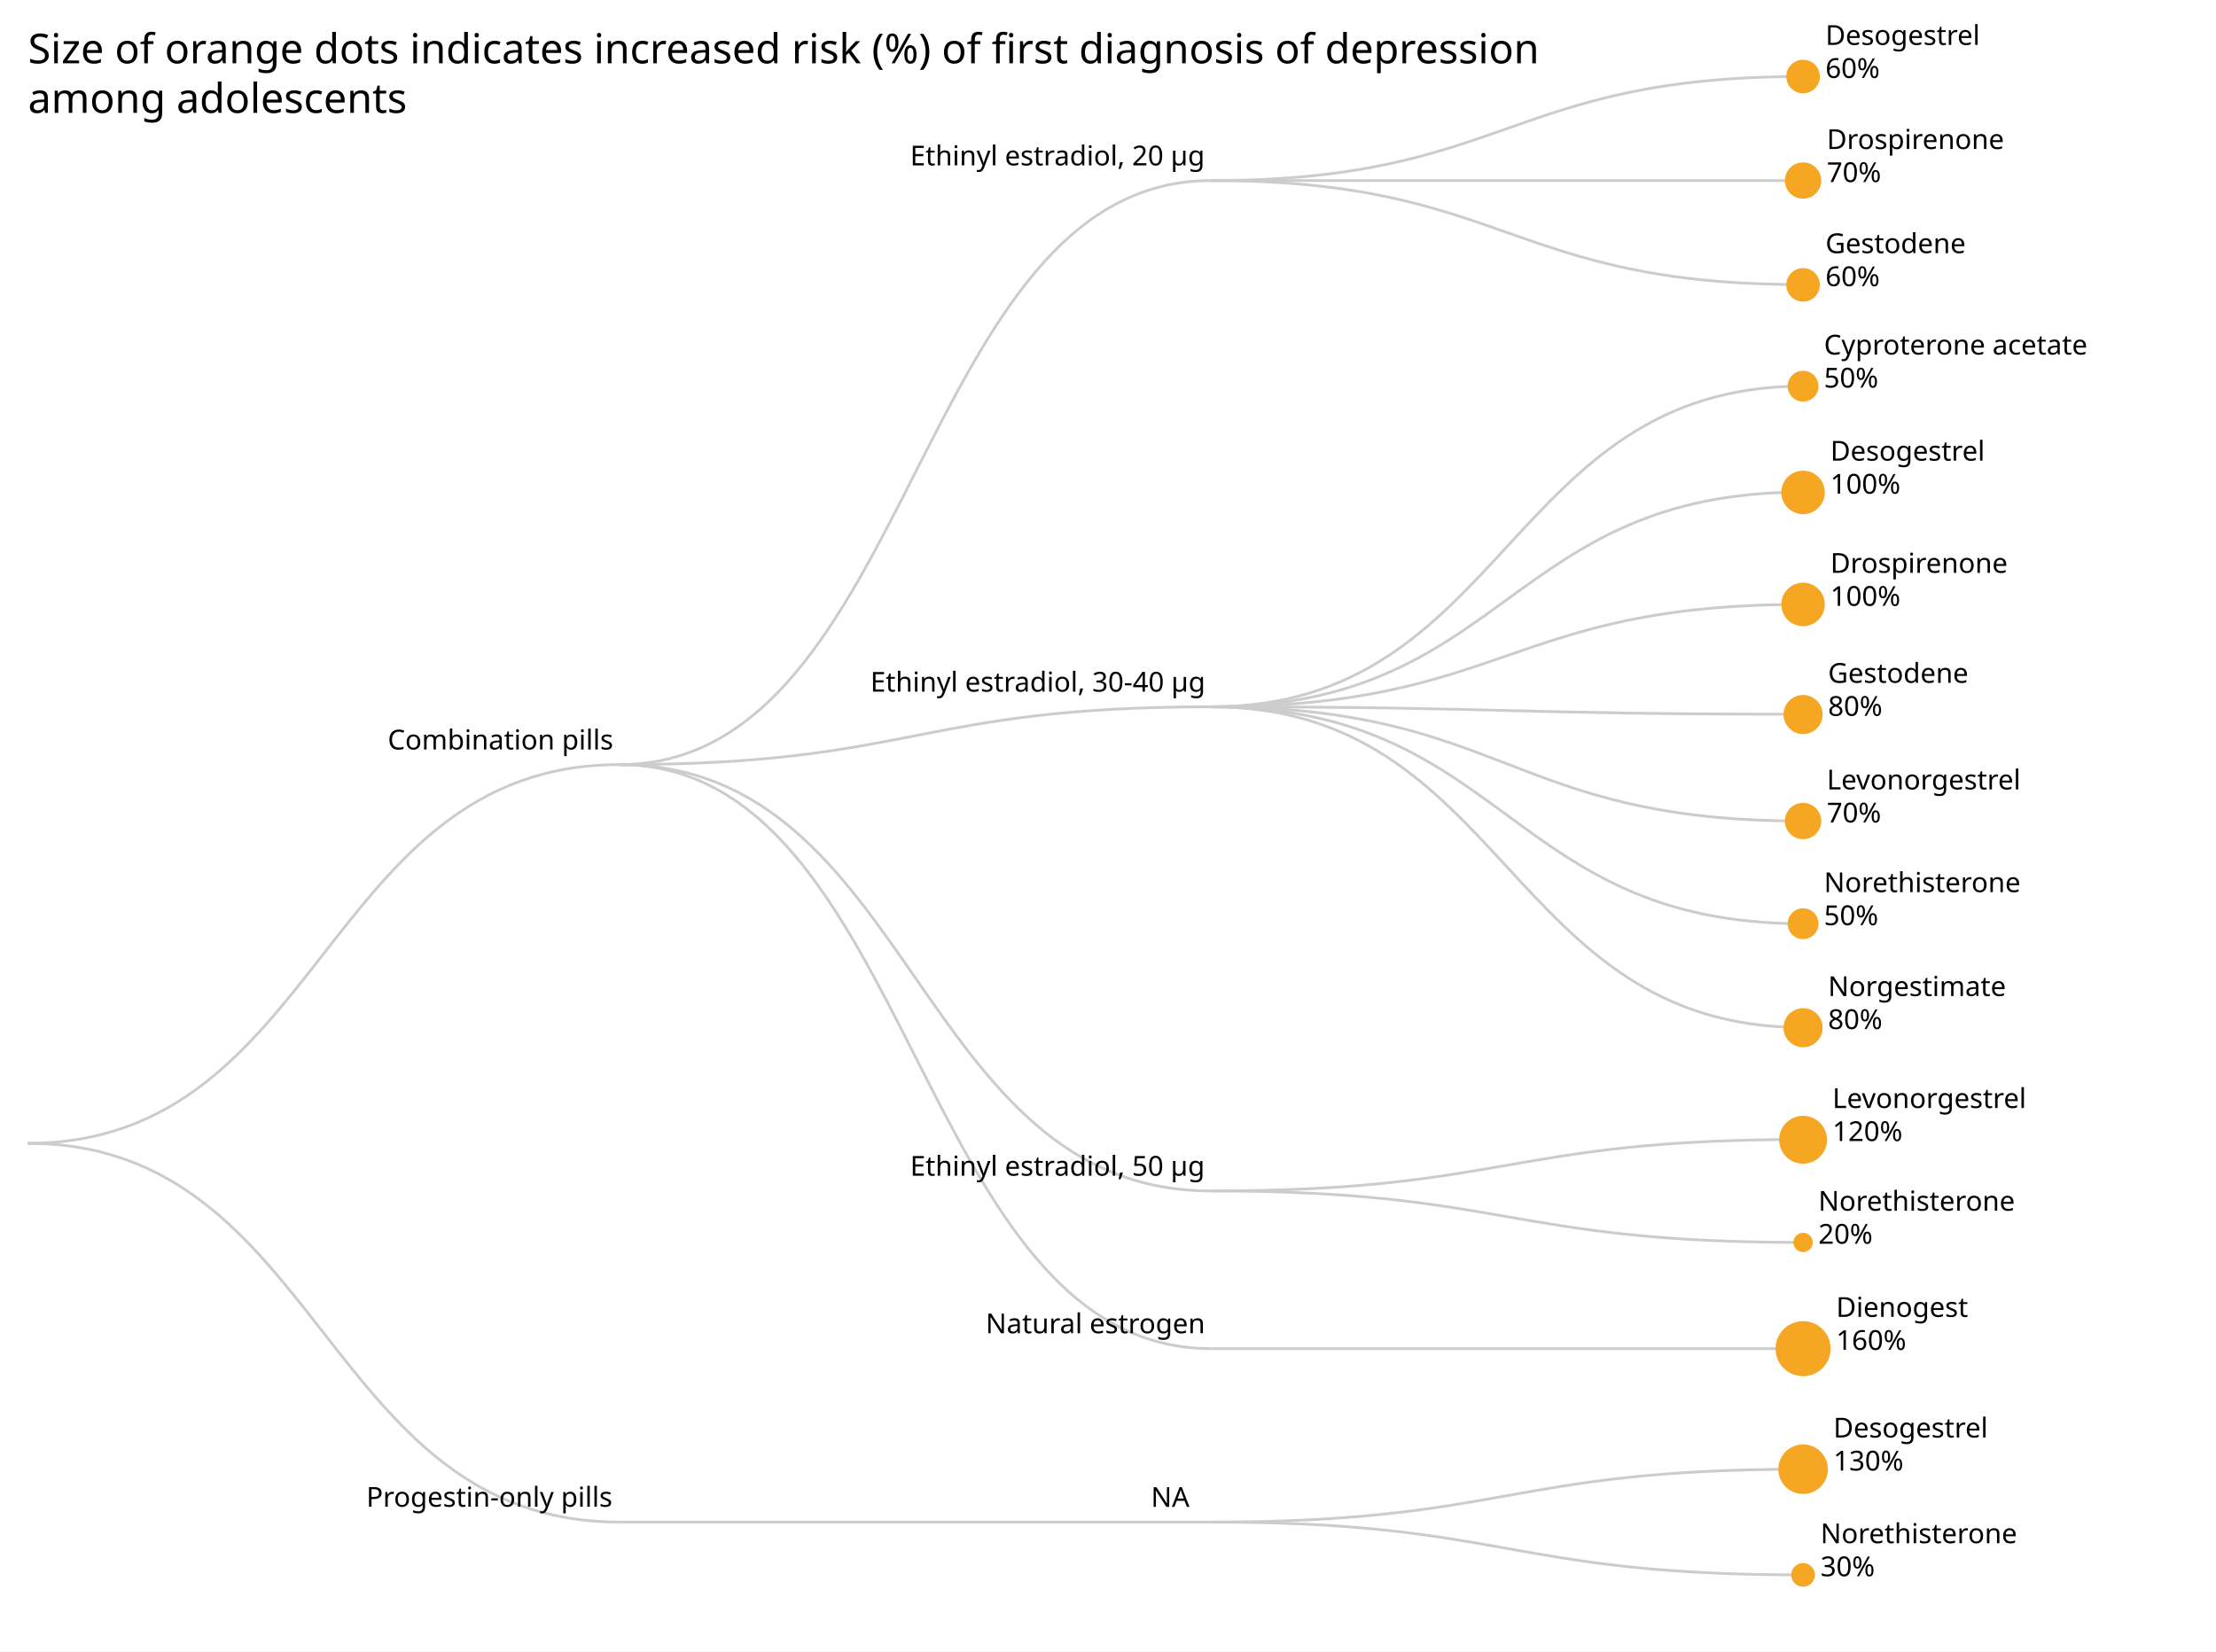
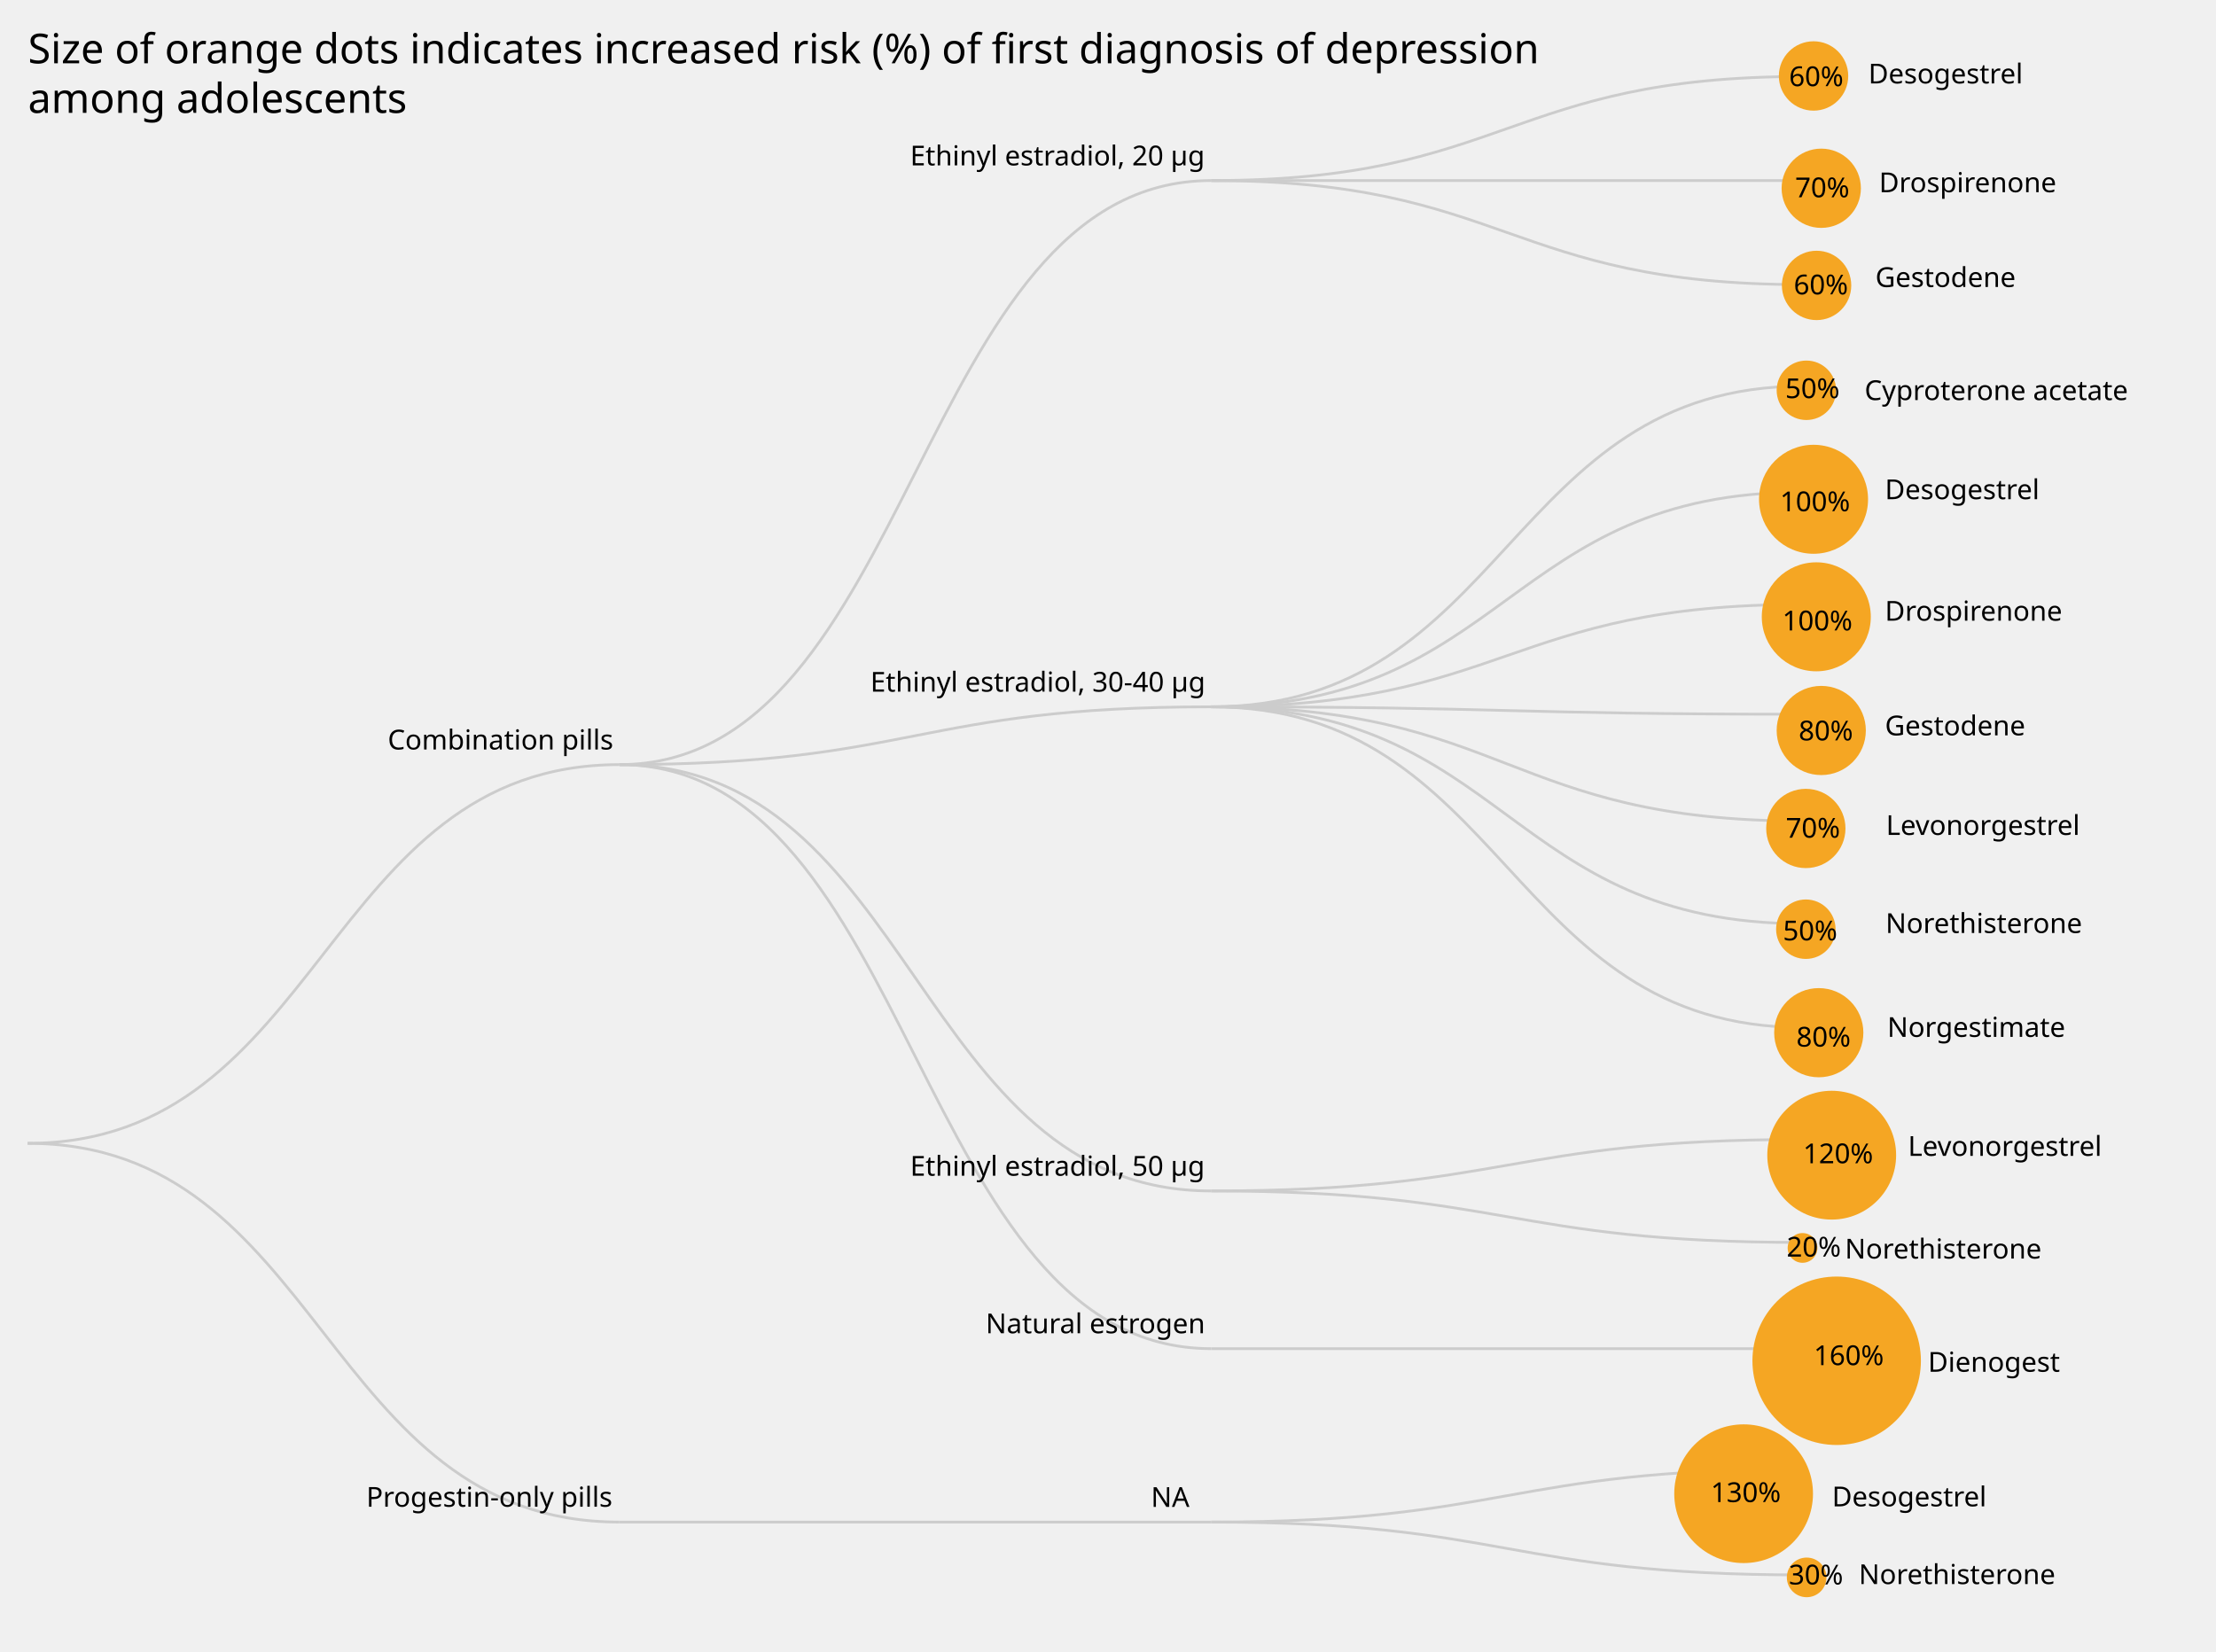
<svg xmlns="http://www.w3.org/2000/svg" version="1.1" id="Layer_1" x="0px" y="0px" viewBox="0 0 805 600" style="enable-background:new 0 0 805 600;" xml:space="preserve">
  <style type="text/css">
- 	.st0{fill:#FFFFFF;}
- 	.st1{fill:none;stroke:#CCCCCC;}
- 	.st2{font-family:'ArialMT';}
- 	.st3{font-size:10px;}
+ 	.st0{fill:none;stroke:#CCCCCC;}
+ 	.st1{font-family:'ArialMT';}
+ 	.st2{font-size:10px;}
+ 	.st3{font-size:15px;}
	.st4{fill:#F5A623;}
	.st5{font-family:'Arial-BoldMT';}
- 	.st6{font-size:15px;}
</style>
-   <rect id="backgorund" class="st0" width="805" height="600" />
-   <path class="st1" d="M10,415.4c107.5,0,107.5-137.6,215-137.6" />
-   <path class="st1" d="M10,415.4c107.5,0,107.5,137.6,215,137.6" />
-   <path class="st1" d="M225,277.8c107.5,0,107.5-212.2,215-212.2" />
-   <path class="st1" d="M225,277.8c107.5,0,107.5-21,215-21" />
-   <path class="st1" d="M225,277.8c107.5,0,107.5,154.9,215,154.9" />
-   <path class="st1" d="M225,277.8c107.5,0,107.5,212.2,215,212.2" />
-   <path class="st1" d="M225,553c107.5,0,107.5,0,215,0" />
-   <path class="st1" d="M440,65.6c107.5,0,107.5-37.8,215-37.8" />
-   <path class="st1" d="M440,65.6c107.5,0,107.5,0,215,0" />
-   <path class="st1" d="M440,65.6c107.5,0,107.5,37.8,215,37.8" />
-   <path class="st1" d="M440,256.8c107.5,0,107.5-116.5,215-116.5" />
-   <path class="st1" d="M440,256.8c107.5,0,107.5-78,215-78" />
-   <path class="st1" d="M440,256.8c107.5,0,107.5-37.2,215-37.2" />
-   <path class="st1" d="M440,256.8c107.5,0,107.5,2.7,215,2.7" />
-   <path class="st1" d="M440,256.8c107.5,0,107.5,41.5,215,41.5" />
-   <path class="st1" d="M440,256.8c107.5,0,107.5,78.8,215,78.8" />
-   <path class="st1" d="M440,256.8c107.5,0,107.5,116.5,215,116.5" />
-   <path class="st1" d="M440,432.7c107.5,0,107.5-18.7,215-18.7" />
-   <path class="st1" d="M440,432.7c107.5,0,107.5,18.7,215,18.7" />
-   <path class="st1" d="M440,490c107.5,0,107.5,0,215,0" />
-   <path class="st1" d="M440,553c107.5,0,107.5-19.2,215-19.2" />
-   <path class="st1" d="M440,553c107.5,0,107.5,19.2,215,19.2" />
-   <text transform="matrix(1 0 0 1 140.8525 272.2994)" class="st2 st3">Combination pills</text>
-   <text transform="matrix(1 0 0 1 133.0742 547.426)" class="st2 st3">Progestin-only pills</text>
-   <text transform="matrix(1 0 0 1 330.6279 60.0918)" class="st2 st3">Ethinyl estradiol, 20 μg</text>
-   <text transform="matrix(1 0 0 1 316.1748 251.2935)" class="st2 st3">Ethinyl estradiol, 30-40 μg</text>
-   <text transform="matrix(1 0 0 1 330.6279 427.1639)" class="st2 st3">Ethinyl estradiol, 50 μg</text>
-   <text transform="matrix(1 0 0 1 358.0693 484.4026)" class="st2 st3">Natural estrogen</text>
-   <text transform="matrix(1 0 0 1 418.1084 547.4783)" class="st2 st3">NA</text>
-   <circle class="st4" cx="655" cy="27.8" r="6.1" />
-   <text transform="matrix(1 0 0 1 663.1237 16.3203)" class="st5 st3">Desogestrel </text>
-   <text transform="matrix(1 0 0 1 663.1237 28.3203)" class="st2 st3">60%</text>
-   <circle class="st4" cx="655" cy="65.6" r="6.6" />
-   <text transform="matrix(1 0 0 1 663.6144 54.144)" class="st5 st3">Drospirenone</text>
-   <text transform="matrix(1 0 0 1 663.6144 66.144)" class="st2 st3">70%</text>
-   <circle class="st4" cx="655" cy="103.5" r="6.1" />
-   <text transform="matrix(1 0 0 1 663.1237 91.9678)" class="st5 st3">Gestodene</text>
-   <text transform="matrix(1 0 0 1 663.1237 103.9678)" class="st2 st3">60%</text>
-   <circle class="st4" cx="655" cy="140.3" r="5.6" />
-   <text transform="matrix(1 0 0 1 662.5901 128.8127)" class="st5 st3">Cyproterone acetate</text>
-   <text transform="matrix(1 0 0 1 662.5901 140.8127)" class="st2 st3">50%</text>
-   <circle class="st4" cx="655" cy="178.9" r="7.9" />
-   <text transform="matrix(1 0 0 1 664.9057 167.3608)" class="st5 st3">Desogestrel </text>
-   <text transform="matrix(1 0 0 1 664.9057 179.3608)" class="st2 st3">100%</text>
-   <circle class="st4" cx="655" cy="219.6" r="7.9" />
-   <text transform="matrix(1 0 0 1 664.9057 208.1219)" class="st5 st3">Drospirenone</text>
-   <text transform="matrix(1 0 0 1 664.9057 220.1219)" class="st2 st3">100%</text>
-   <circle class="st4" cx="655" cy="259.6" r="7.1" />
-   <text transform="matrix(1 0 0 1 664.071 248.0854)" class="st5 st3">Gestodene </text>
-   <text transform="matrix(1 0 0 1 664.071 260.0854)" class="st2 st3">80%</text>
-   <circle class="st4" cx="655" cy="298.3" r="6.6" />
-   <text transform="matrix(1 0 0 1 663.6144 286.8146)" class="st5 st3">Levonorgestrel </text>
-   <text transform="matrix(1 0 0 1 663.6144 298.8146)" class="st2 st3">70%</text>
-   <circle class="st4" cx="655" cy="335.6" r="5.6" />
-   <text transform="matrix(1 0 0 1 662.5901 324.1284)" class="st5 st3">Norethisterone </text>
-   <text transform="matrix(1 0 0 1 662.5901 336.1284)" class="st2 st3">50%</text>
-   <circle class="st4" cx="655" cy="373.4" r="7.1" />
-   <text transform="matrix(1 0 0 1 664.071 361.8788)" class="st5 st3">Norgestimate </text>
-   <text transform="matrix(1 0 0 1 664.071 373.8788)" class="st2 st3">80%</text>
-   <circle class="st4" cx="655" cy="414.1" r="8.7" />
-   <text transform="matrix(1 0 0 1 665.6603 402.5634)" class="st5 st3">Levonorgestrel</text>
-   <text transform="matrix(1 0 0 1 665.6603 414.5634)" class="st2 st3">120%</text>
-   <circle class="st4" cx="655" cy="451.4" r="3.5" />
-   <text transform="matrix(1 0 0 1 660.5355 439.8688)" class="st5 st3">Norethisterone</text>
-   <text transform="matrix(1 0 0 1 660.5355 451.8688)" class="st2 st3">20%</text>
-   <circle class="st4" cx="655" cy="490" r="10" />
-   <text transform="matrix(1 0 0 1 667 478.4548)" class="st5 st3">Dienogest</text>
-   <text transform="matrix(1 0 0 1 667 490.4548)" class="st2 st3">160%</text>
-   <circle class="st4" cx="655" cy="533.8" r="9" />
-   <text transform="matrix(1 0 0 1 666.0139 522.2769)" class="st5 st3">Desogestrel </text>
-   <text transform="matrix(1 0 0 1 666.0139 534.2769)" class="st2 st3">130%</text>
-   <circle class="st4" cx="655" cy="572.2" r="4.3" />
-   <text transform="matrix(1 0 0 1 661.3301 560.6797)" class="st5 st3">Norethisterone</text>
-   <text transform="matrix(1 0 0 1 661.3301 572.6797)" class="st2 st3">30%</text>
-   <text transform="matrix(1 0 0 1 10.1752 23.0005)" class="st2 st6">Size of orange dots indicates increased risk (%) of first diagnosis of depression </text>
-   <text transform="matrix(1 0 0 1 10.1752 41.0005)" class="st2 st6">among adolescents </text>
+   <path class="st0" d="M10,415.4c107.5,0,107.5-137.6,215-137.6" />
+   <path class="st0" d="M10,415.4c107.5,0,107.5,137.6,215,137.6" />
+   <path class="st0" d="M225,277.8c107.5,0,107.5-212.2,215-212.2" />
+   <path class="st0" d="M225,277.8c107.5,0,107.5-21,215-21" />
+   <path class="st0" d="M225,277.8c107.5,0,107.5,154.9,215,154.9" />
+   <path class="st0" d="M225,277.8c107.5,0,107.5,212.2,215,212.2" />
+   <path class="st0" d="M225,553c107.5,0,107.5,0,215,0" />
+   <path class="st0" d="M440,65.6c107.5,0,107.5-37.8,215-37.8" />
+   <path class="st0" d="M440,65.6c107.5,0,107.5,0,215,0" />
+   <path class="st0" d="M440,65.6c107.5,0,107.5,37.8,215,37.8" />
+   <path class="st0" d="M440,256.8c107.5,0,107.5-116.5,215-116.5" />
+   <path class="st0" d="M440,256.8c107.5,0,107.5-78,215-78" />
+   <path class="st0" d="M440,256.8c107.5,0,107.5-37.2,215-37.2" />
+   <path class="st0" d="M440,256.8c107.5,0,107.5,2.7,215,2.7" />
+   <path class="st0" d="M440,256.8c107.5,0,107.5,41.5,215,41.5" />
+   <path class="st0" d="M440,256.8c107.5,0,107.5,78.8,215,78.8" />
+   <path class="st0" d="M440,256.8c107.5,0,107.5,116.5,215,116.5" />
+   <path class="st0" d="M440,432.7c107.5,0,107.5-18.7,215-18.7" />
+   <path class="st0" d="M440,432.7c107.5,0,107.5,18.7,215,18.7" />
+   <path class="st0" d="M440,490c107.5,0,107.5,0,215,0" />
+   <path class="st0" d="M440,553c107.5,0,107.5-19.2,215-19.2" />
+   <path class="st0" d="M440,553c107.5,0,107.5,19.2,215,19.2" />
+   <text transform="matrix(1 0 0 1 140.8525 272.2994)" class="st1 st2">Combination pills</text>
+   <text transform="matrix(1 0 0 1 133.0742 547.426)" class="st1 st2">Progestin-only pills</text>
+   <text transform="matrix(1 0 0 1 330.6279 60.0918)" class="st1 st2">Ethinyl estradiol, 20 μg</text>
+   <text transform="matrix(1 0 0 1 316.1748 251.2935)" class="st1 st2">Ethinyl estradiol, 30-40 μg</text>
+   <text transform="matrix(1 0 0 1 330.6279 427.1639)" class="st1 st2">Ethinyl estradiol, 50 μg</text>
+   <text transform="matrix(1 0 0 1 358.0693 484.4026)" class="st1 st2">Natural estrogen</text>
+   <text transform="matrix(1 0 0 1 418.1084 547.4783)" class="st1 st2">NA</text>
+   <text transform="matrix(1 0 0 1 10.1752 23.0005)" class="st1 st3">Size of orange dots indicates increased risk (%) of first diagnosis of depression </text>
+   <text transform="matrix(1 0 0 1 10.1752 41.0005)" class="st1 st3">among adolescents </text>
+   <circle class="st4" cx="658.8" cy="27.6" r="12.6" />
+   <circle class="st4" cx="661.6" cy="68.4" r="14.4" />
+   <circle class="st4" cx="659.9" cy="103.7" r="12.6" />
+   <circle class="st4" cx="656" cy="301" r="14.4" />
+   <circle class="st4" cx="656.2" cy="141.8" r="10.8" />
+   <circle class="st4" cx="658.8" cy="181.4" r="19.8" />
+   <circle class="st4" cx="659.8" cy="224.1" r="19.8" />
+   <circle class="st4" cx="661.6" cy="265.4" r="16.2" />
+   <circle class="st4" cx="656" cy="337.6" r="10.8" />
+   <circle class="st4" cx="660.7" cy="375.2" r="16.2" />
+   <circle class="st4" cx="665.4" cy="419.7" r="23.4" />
+   <circle class="st4" cx="654.8" cy="453.4" r="5.4" />
+   <circle class="st4" cx="667.2" cy="494.4" r="30.6" />
+   <circle class="st4" cx="633.4" cy="542.7" r="25.2" />
+   <circle class="st4" cx="656.3" cy="573.1" r="7.2" />
+   <text transform="matrix(1 0 0 1 678.7175 30.3205)" class="st5 st2">Desogestrel </text>
+   <text transform="matrix(1 0 0 1 649.9176 31.3087)" class="st1 st2">60%</text>
+   <text transform="matrix(1 0 0 1 682.5964 69.8383)" class="st5 st2">Drospirenone</text>
+   <text transform="matrix(1 0 0 1 652.1024 71.6736)" class="st1 st2">70%</text>
+   <text transform="matrix(1 0 0 1 681.2587 104.2738)" class="st5 st2">Gestodene</text>
+   <text transform="matrix(1 0 0 1 651.6117 106.9562)" class="st1 st2">60%</text>
+   <text transform="matrix(1 0 0 1 677.3369 145.354)" class="st5 st2">Cyproterone acetate</text>
+   <text transform="matrix(1 0 0 1 648.5369 144.6482)" class="st1 st2">50%</text>
+   <text transform="matrix(1 0 0 1 684.7348 181.361)" class="st5 st2">Desogestrel </text>
+   <text transform="matrix(1 0 0 1 646.6172 185.7374)" class="st1 st2">100%</text>
+   <text transform="matrix(1 0 0 1 684.7348 225.5103)" class="st5 st2">Drospirenone</text>
+   <text transform="matrix(1 0 0 1 647.4642 229.0397)" class="st1 st2">100%</text>
+   <text transform="matrix(1 0 0 1 684.7471 267.1679)" class="st5 st2">Gestodene </text>
+   <text transform="matrix(1 0 0 1 653.406 269.0032)" class="st1 st2">80%</text>
+   <text transform="matrix(1 0 0 1 685.1376 303.3559)" class="st5 st2">Levonorgestrel </text>
+   <text transform="matrix(1 0 0 1 648.7141 304.3442)" class="st1 st2">70%</text>
+   <text transform="matrix(1 0 0 1 684.9603 338.9756)" class="st5 st2">Norethisterone </text>
+   <text transform="matrix(1 0 0 1 647.6898 341.658)" class="st1 st2">50%</text>
+   <text transform="matrix(1 0 0 1 685.5942 376.726)" class="st5 st2">Norgestimate </text>
+   <text transform="matrix(1 0 0 1 652.559 380.2555)" class="st1 st2">80%</text>
+   <text transform="matrix(1 0 0 1 693.1129 419.9518)" class="st5 st2">Levonorgestrel</text>
+   <text transform="matrix(1 0 0 1 654.9953 422.6342)" class="st1 st2">120%</text>
+   <text transform="matrix(1 0 0 1 670.2 457.2572)" class="st5 st2">Norethisterone</text>
+   <text transform="matrix(1 0 0 1 649.0235 456.5513)" class="st1 st2">20%</text>
+   <text transform="matrix(1 0 0 1 700.382 498.3844)" class="st5 st2">Dienogest</text>
+   <text transform="matrix(1 0 0 1 658.8762 495.9844)" class="st1 st2">160%</text>
+   <text transform="matrix(1 0 0 1 665.5136 547.2888)" class="st5 st2">Desogestrel </text>
+   <text transform="matrix(1 0 0 1 621.4667 545.7359)" class="st1 st2">130%</text>
+   <text transform="matrix(1 0 0 1 675.2298 575.5269)" class="st5 st2">Norethisterone</text>
+   <text transform="matrix(1 0 0 1 649.8181 575.6681)" class="st1 st2">30%</text>
</svg>
